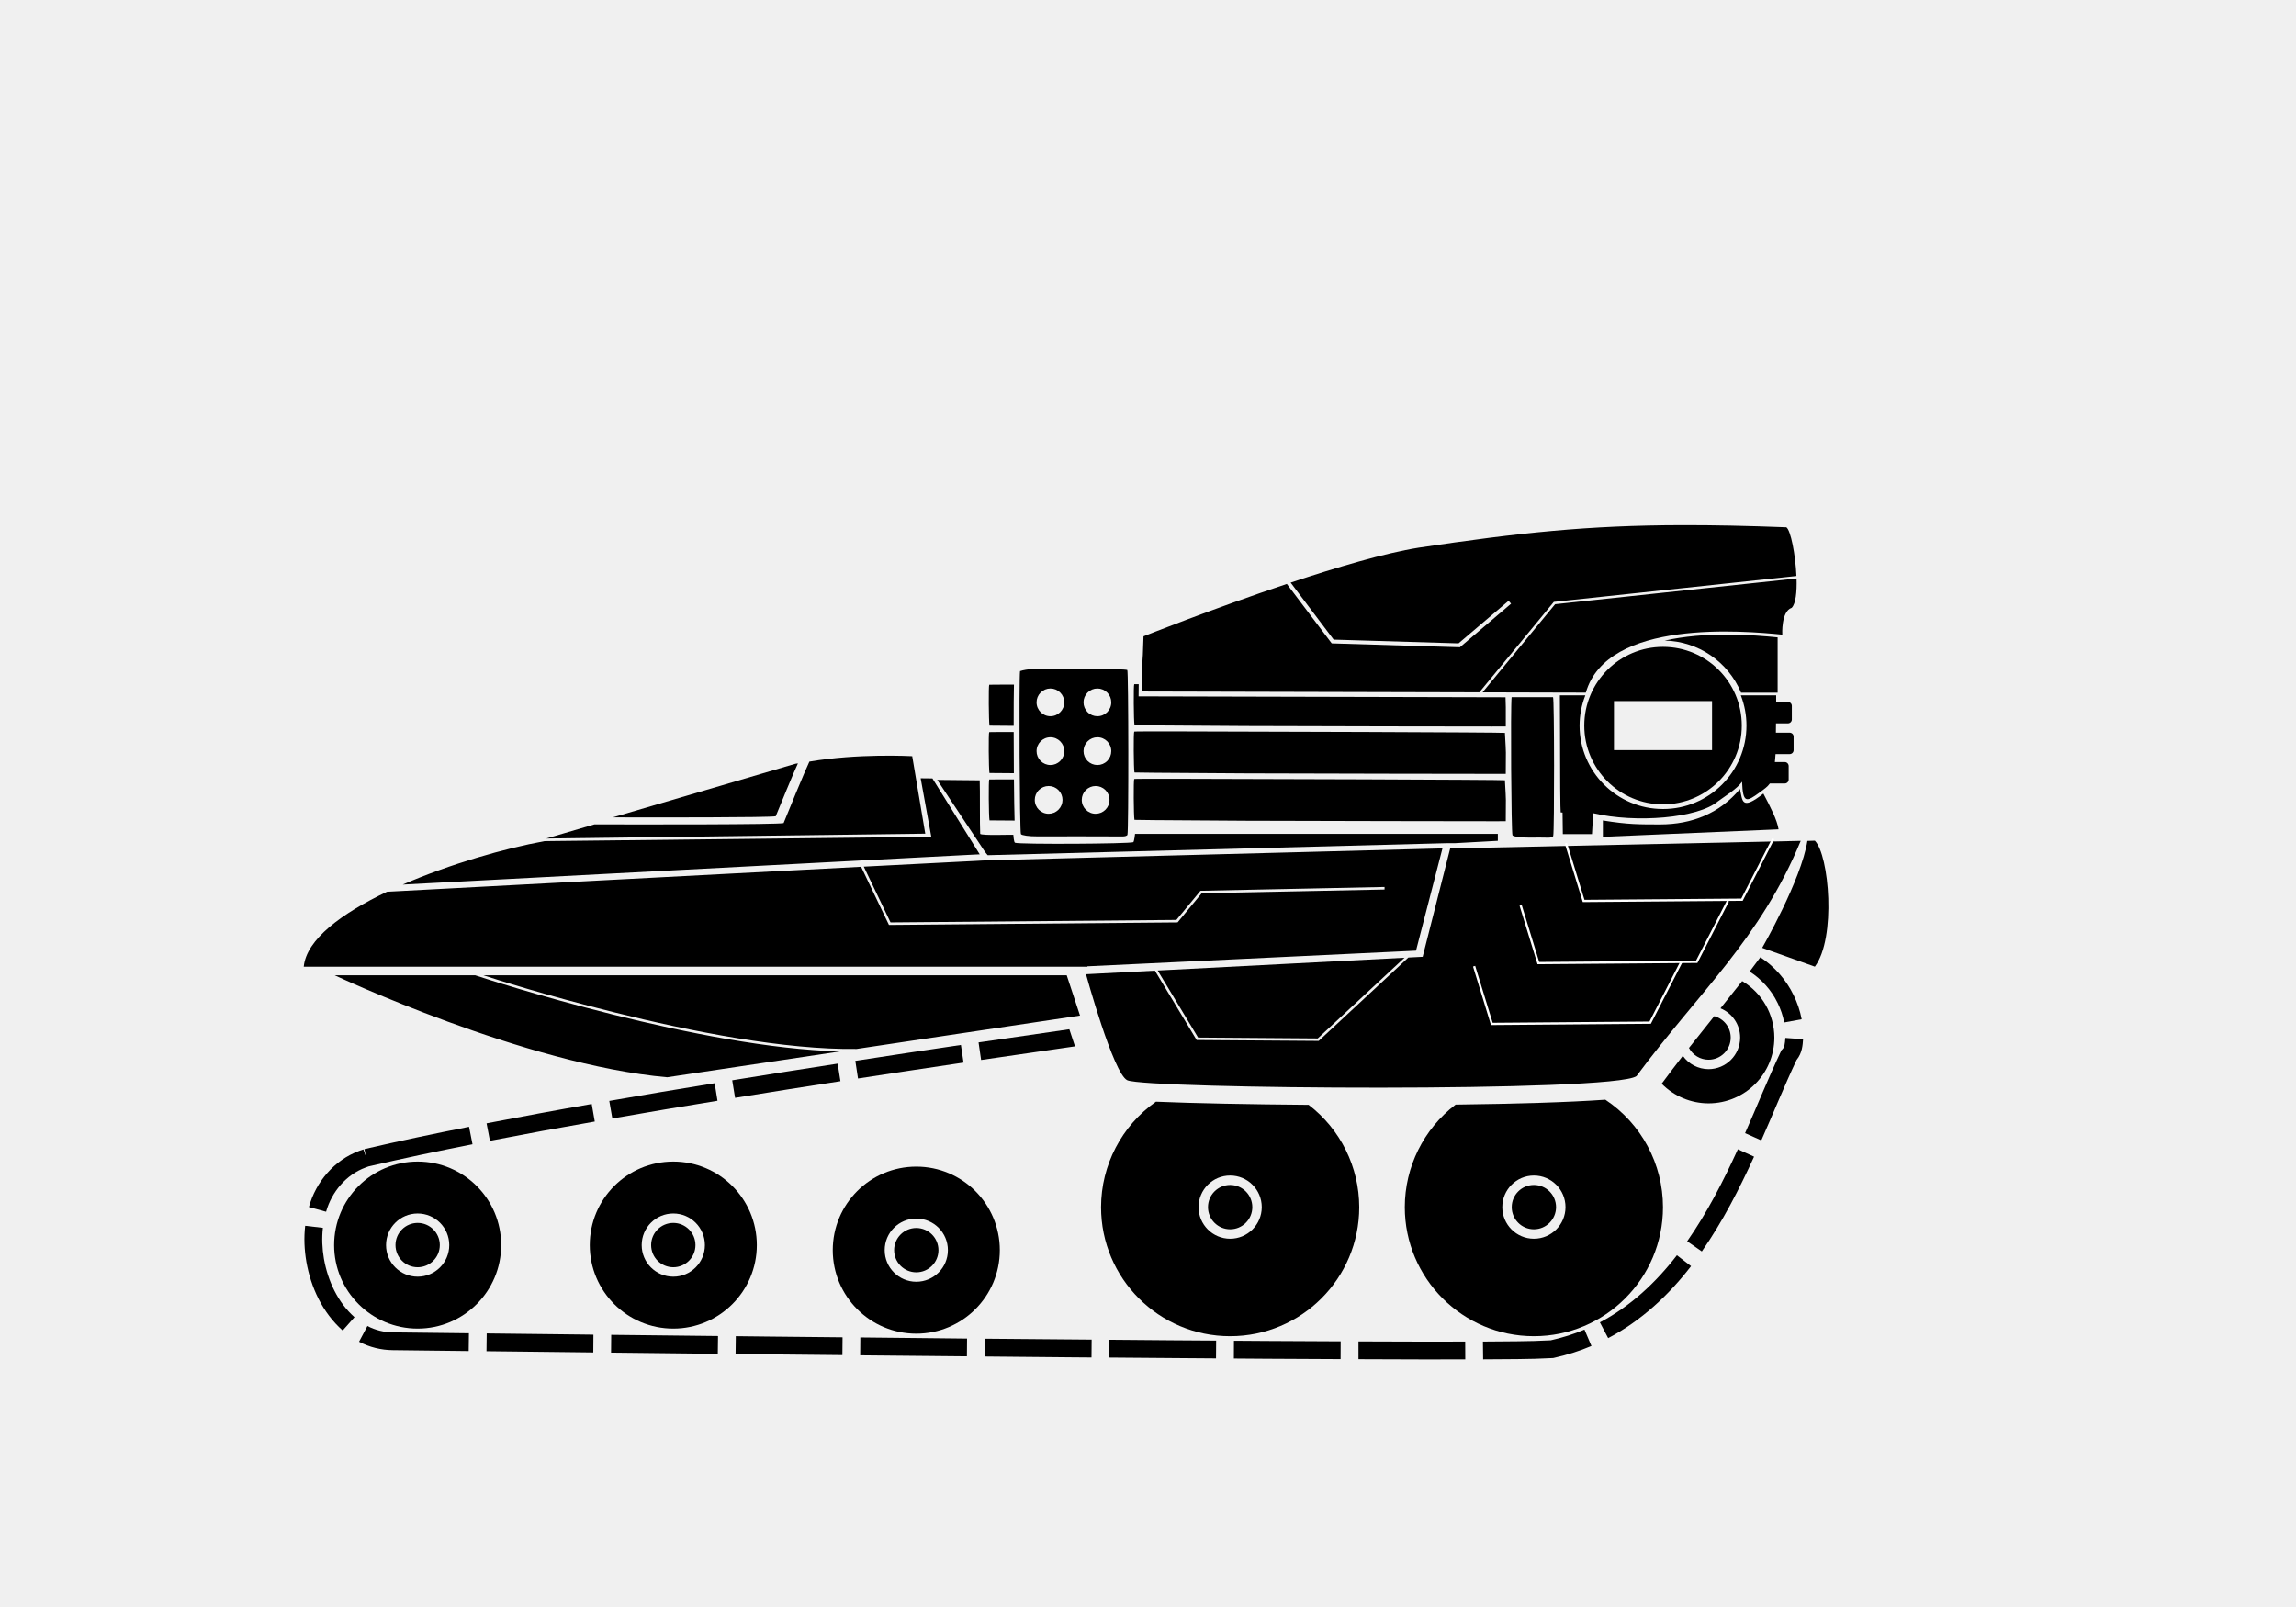
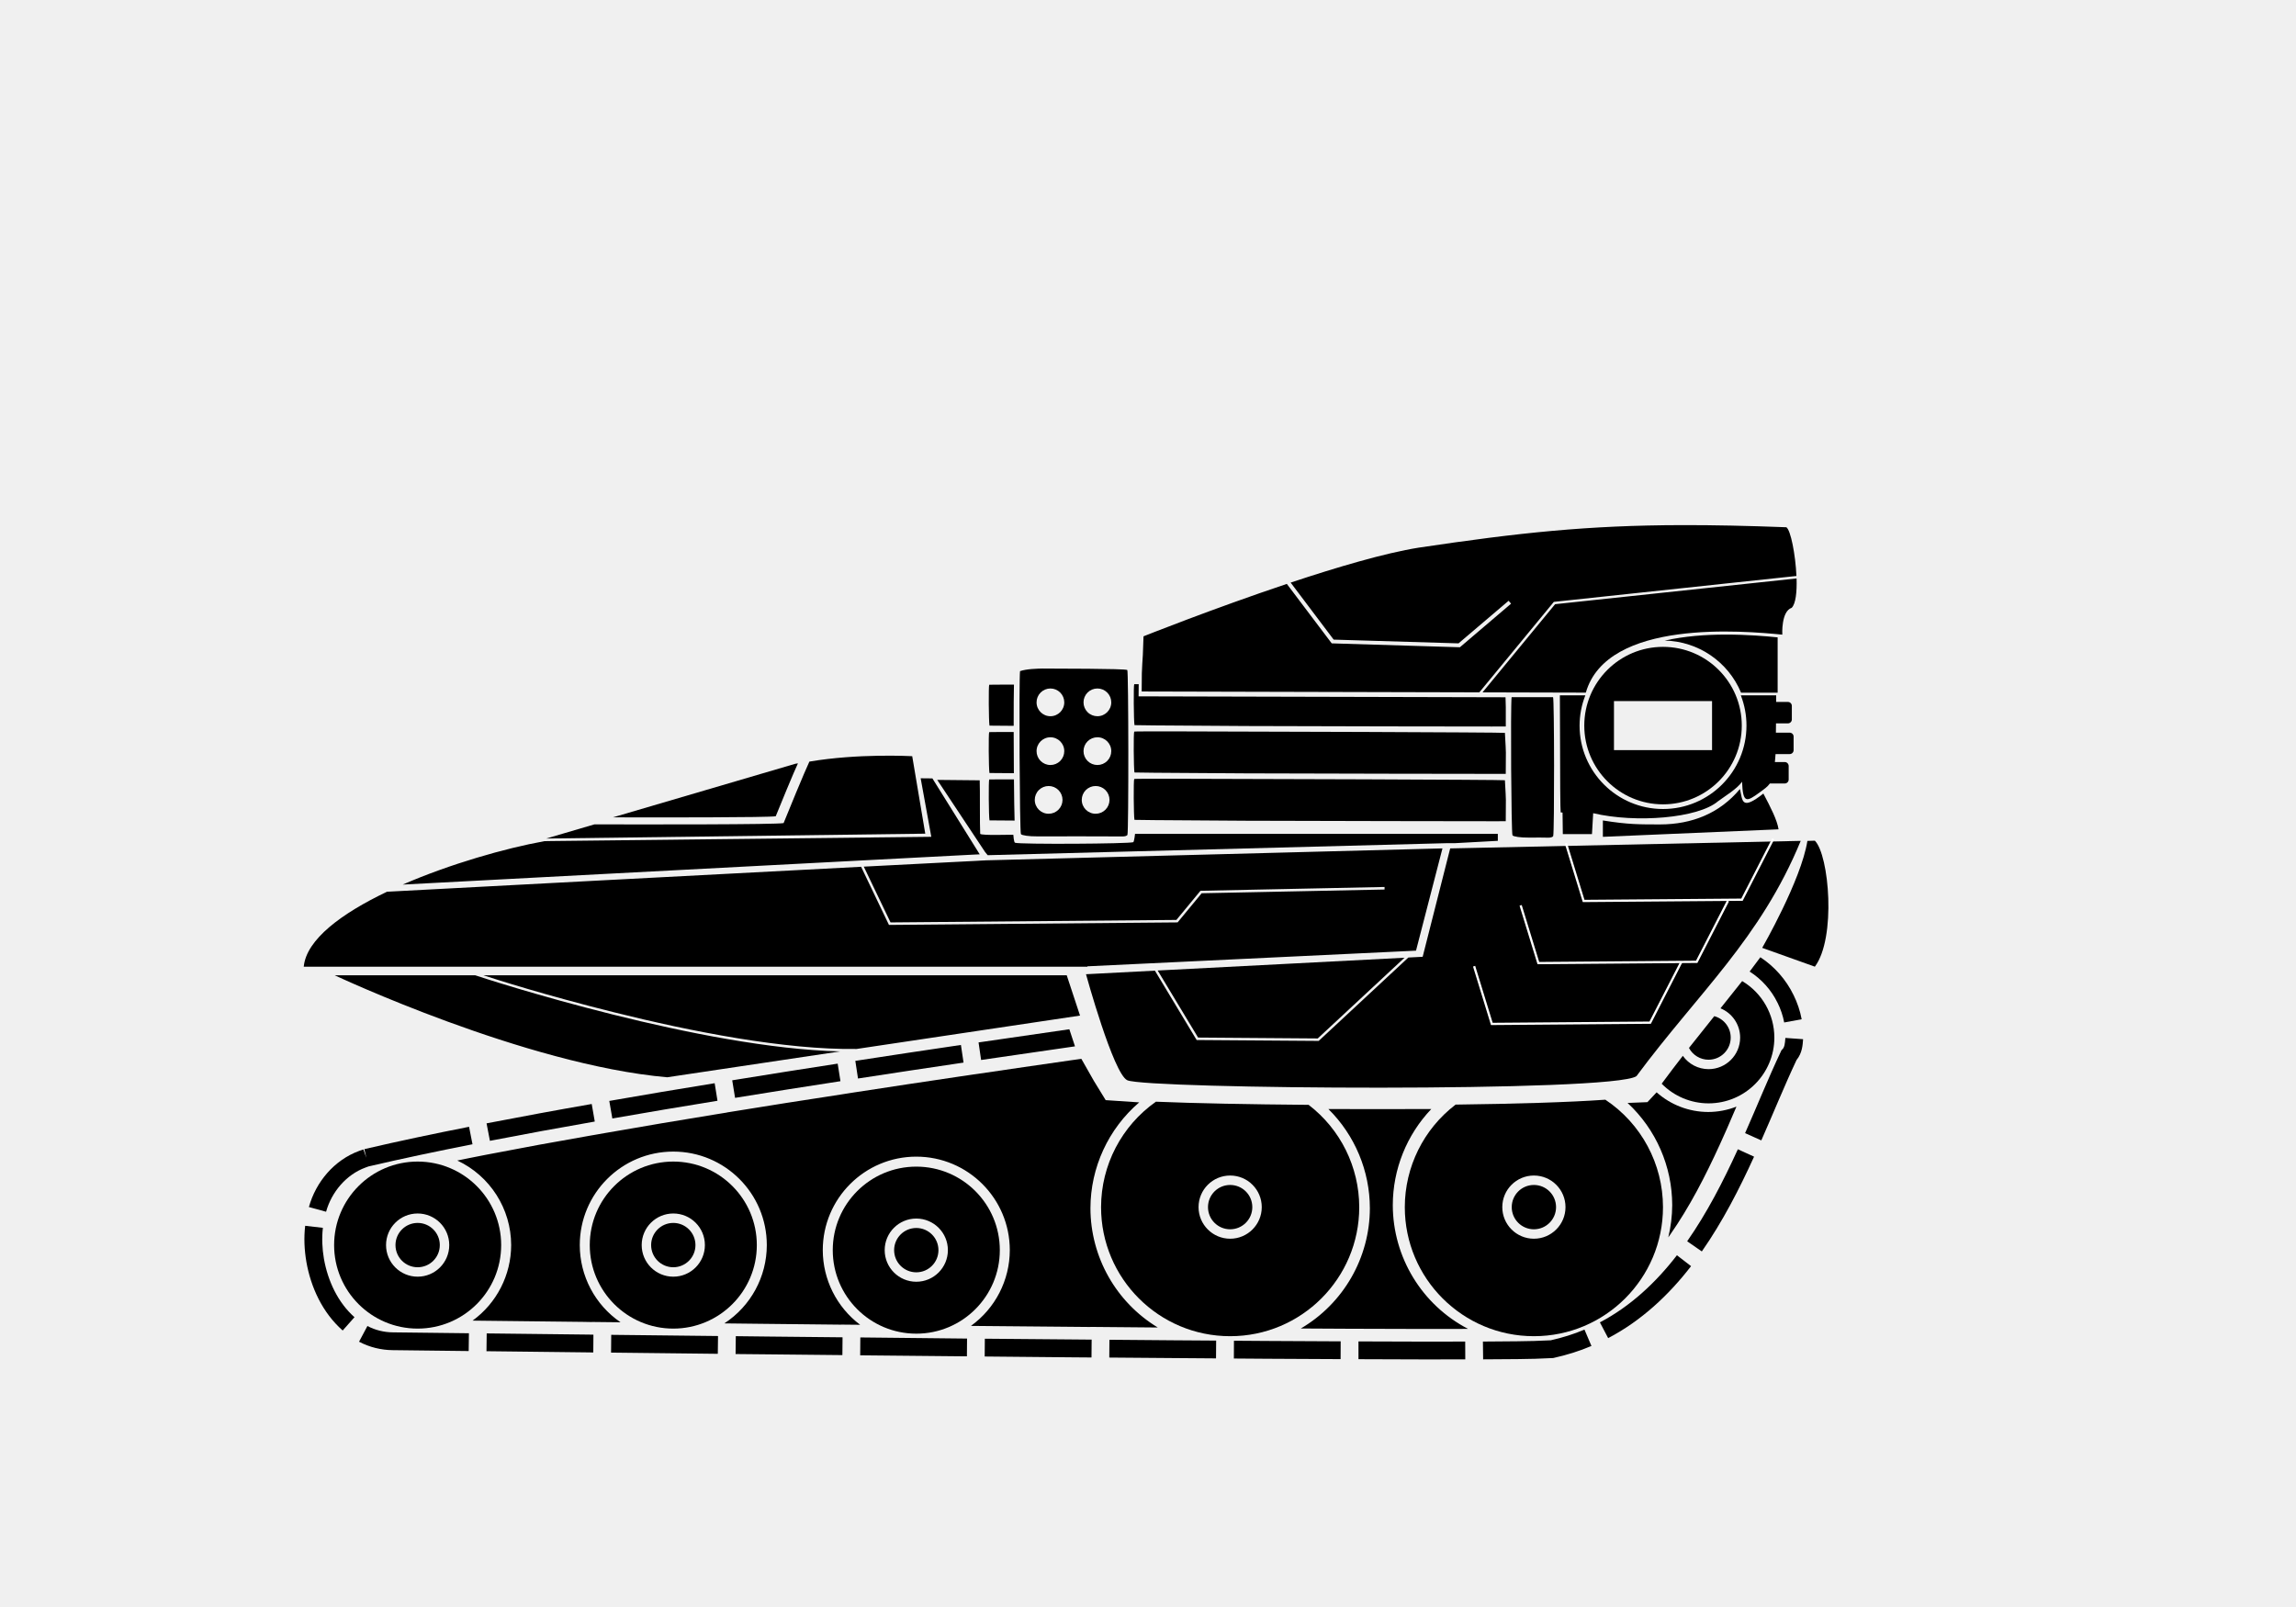
<svg xmlns="http://www.w3.org/2000/svg" width="60mm" height="42mm" viewBox="0 0 60 42" version="1.1" id="svg8">
  <defs id="defs2" />
  <g id="layer1" transform="translate(0,-255)">
+     <path style="opacity:1;vector-effect:none;fill:#000000;fill-opacity:1;fill-rule:nonzero;stroke:none;stroke-width:0.156;stroke-linecap:round;stroke-linejoin:miter;stroke-miterlimit:4;stroke-dasharray:none;stroke-dashoffset:0;stroke-opacity:1" d="M 106.803 104.592 L 105.785 104.734 C 102.696 105.175 99.609 105.628 96.521 106.084 L 96.094 106.143 L 95.207 106.277 L 94.787 106.336 C 91.317 106.845 87.843 107.375 84.371 107.908 L 83.943 107.975 L 83.057 108.115 L 77.609 108.957 L 71.807 109.887 L 71.807 109.895 L 70.5 110.107 C 67.035 110.673 63.582 111.248 60.137 111.857 L 59.701 111.932 L 58.83 112.086 L 58.395 112.16 C 54.947 112.759 51.506 113.392 48.066 114.057 L 47.646 114.139 L 46.346 114.396 C 45.952 114.474 45.56 114.558 45.166 114.637 A 9.237 9.237 0 0 1 50.486 122.99 A 9.237 9.237 0 0 1 46.676 130.451 L 57.641 130.576 L 58.482 130.592 L 58.482 130.584 L 61.289 130.615 A 9.237 9.237 0 0 1 57.264 122.99 A 9.237 9.237 0 0 1 66.5 113.754 A 9.237 9.237 0 0 1 75.736 122.99 A 9.237 9.237 0 0 1 71.541 130.725 L 75.312 130.768 L 83.086 130.85 L 83.086 130.844 L 84.957 130.863 A 9.237 9.237 0 0 1 81.264 123.49 A 9.237 9.237 0 0 1 90.5 114.254 A 9.237 9.237 0 0 1 99.736 123.49 A 9.237 9.237 0 0 1 95.895 130.973 L 105.439 131.059 L 107.689 131.08 L 107.689 131.072 L 114.355 131.131 A 13.799 13.799 0 0 1 107.701 119.346 A 13.799 13.799 0 0 1 112.518 108.893 L 109.207 108.672 L 108.031 106.754 C 107.429 105.676 107.154 105.204 106.803 104.592 z M 163.621 107.9 L 162.713 108.871 L 160.752 108.949 A 13.799 13.799 0 0 1 165.162 119.037 A 13.799 13.799 0 0 1 164.773 122.227 L 164.98 121.932 C 166.879 119.212 168.436 116.185 169.867 113.051 L 170.037 112.674 L 170.576 111.471 C 170.89 110.764 171.197 110.033 171.506 109.312 A 7.678 7.678 0 0 1 168.711 109.842 A 7.678 7.678 0 0 1 163.621 107.9 z M 141.367 109.549 C 138.038 109.569 134.53 109.56 131.203 109.551 A 13.799 13.799 0 0 1 135.299 119.346 A 13.799 13.799 0 0 1 128.48 131.229 L 133.164 131.254 L 140.361 131.275 L 145.004 131.27 A 13.799 13.799 0 0 1 137.564 119.037 A 13.799 13.799 0 0 1 141.367 109.549 z " transform="matrix(0.2645833,0,0,0.2645833,0,255)" id="path841" />
    <path style="opacity:1;vector-effect:none;fill:#000000;fill-opacity:1;fill-rule:nonzero;stroke:none;stroke-width:0.158;stroke-linecap:round;stroke-linejoin:miter;stroke-miterlimit:4;stroke-dasharray:none;stroke-dashoffset:0;stroke-opacity:1" d="m 45.469,275.621 c -0.527,0.633 -1.249,0.925 -2.088,0.926 -0.529,-10e-4 -0.824,0.005 -1.494,-0.104 v 0.428 l 4.591,-0.196 c -0.036,-0.242 -0.209,-0.578 -0.397,-0.935 -0.582,0.46 -0.542,0.183 -0.612,-0.119 z m -19.868,-0.227 -1.109,-0.011 1.249,1.883 0.069,0.085 11.994,-0.314 0.203,5.1e-4 1.135,-0.062 v -0.182 h -9.481 c 0,0 -0.018,0.182 -0.044,0.217 -0.102,0.044 -2.975,0.061 -3.092,0.015 -0.032,-0.009 -0.044,-0.208 -0.044,-0.208 -0.091,-0.006 -0.801,0.024 -0.866,-0.023 -0.014,-0.218 -0.002,-1.181 -0.013,-1.399 z m 21.505,2.243 -10e-4,0.011 h 10e-4 z" id="rect1398-5-7" />
-     <path style="opacity:1;vector-effect:none;fill:#000000;fill-opacity:1;fill-rule:nonzero;stroke:none;stroke-width:0.624;stroke-linecap:round;stroke-linejoin:miter;stroke-miterlimit:4;stroke-dasharray:none;stroke-dashoffset:0;stroke-opacity:1" d="M 41.25 114.74 A 8.25 8.25 0 0 0 33 122.99 A 8.25 8.25 0 0 0 41.25 131.24 A 8.25 8.25 0 0 0 49.5 122.99 A 8.25 8.25 0 0 0 41.25 114.74 z M 41.25 119.869 A 3.121 3.121 0 0 1 44.371 122.99 A 3.121 3.121 0 0 1 41.25 126.111 A 3.121 3.121 0 0 1 38.129 122.99 A 3.121 3.121 0 0 1 41.25 119.869 z M 41.25 120.801 A 2.19 2.19 0 0 0 39.061 122.99 A 2.19 2.19 0 0 0 41.25 125.18 A 2.19 2.19 0 0 0 43.439 122.99 A 2.19 2.19 0 0 0 41.25 120.801 z " transform="matrix(0.2645833,0,0,0.2645833,0,255)" id="path840" />
+     <path style="opacity:1;vector-effect:none;fill:#000000;fill-opacity:1;fill-rule:nonzero;stroke:none;stroke-width:0.624;stroke-linecap:round;stroke-linejoin:miter;stroke-miterlimit:4;stroke-dasharray:none;stroke-dashoffset:0;stroke-opacity:1" d="M 41.25 114.74 A 8.25 8.25 0 0 0 33 122.99 A 8.25 8.25 0 0 0 41.25 131.24 A 8.25 8.25 0 0 0 49.5 122.99 A 8.25 8.25 0 0 0 41.25 114.74 z M 41.25 119.869 A 3.121 3.121 0 0 1 44.371 122.99 A 3.121 3.121 0 0 1 41.25 126.111 A 3.121 3.121 0 0 1 38.129 122.99 A 3.121 3.121 0 0 1 41.25 119.869 z M 41.25 120.801 A 2.19 2.19 0 0 0 39.061 122.99 A 2.19 2.19 0 0 0 41.25 125.18 A 2.19 2.19 0 0 0 43.439 122.99 A 2.19 2.19 0 0 0 41.25 120.801 z " id="path840" transform="matrix(0.2645833,0,0,0.2645833,0,255)" />
    <path style="opacity:1;vector-effect:none;fill:#000000;fill-opacity:1;fill-rule:nonzero;stroke:none;stroke-width:0.624;stroke-linecap:round;stroke-linejoin:miter;stroke-miterlimit:4;stroke-dasharray:none;stroke-dashoffset:0;stroke-opacity:1" d="M 66.5 114.74 A 8.25 8.25 0 0 0 58.25 122.99 A 8.25 8.25 0 0 0 66.5 131.24 A 8.25 8.25 0 0 0 74.75 122.99 A 8.25 8.25 0 0 0 66.5 114.74 z M 66.5 119.869 A 3.121 3.121 0 0 1 69.621 122.99 A 3.121 3.121 0 0 1 66.5 126.111 A 3.121 3.121 0 0 1 63.379 122.99 A 3.121 3.121 0 0 1 66.5 119.869 z M 66.5 120.801 A 2.19 2.19 0 0 0 64.311 122.99 A 2.19 2.19 0 0 0 66.5 125.18 A 2.19 2.19 0 0 0 68.689 122.99 A 2.19 2.19 0 0 0 66.5 120.801 z " transform="matrix(0.2645833,0,0,0.2645833,0,255)" id="path840-3" />
    <path style="opacity:1;vector-effect:none;fill:#000000;fill-opacity:1;fill-rule:nonzero;stroke:none;stroke-width:0.624;stroke-linecap:round;stroke-linejoin:miter;stroke-miterlimit:4;stroke-dasharray:none;stroke-dashoffset:0;stroke-opacity:1" d="M 90.5 115.24 A 8.25 8.25 0 0 0 82.25 123.49 A 8.25 8.25 0 0 0 90.5 131.74 A 8.25 8.25 0 0 0 98.75 123.49 A 8.25 8.25 0 0 0 90.5 115.24 z M 90.5 120.369 A 3.121 3.121 0 0 1 93.621 123.49 A 3.121 3.121 0 0 1 90.5 126.611 A 3.121 3.121 0 0 1 87.379 123.49 A 3.121 3.121 0 0 1 90.5 120.369 z M 90.5 121.301 A 2.19 2.19 0 0 0 88.311 123.49 A 2.19 2.19 0 0 0 90.5 125.68 A 2.19 2.19 0 0 0 92.689 123.49 A 2.19 2.19 0 0 0 90.5 121.301 z " transform="matrix(0.2645833,0,0,0.2645833,0,255)" id="path840-6" />
    <path style="opacity:1;vector-effect:none;fill:#000000;fill-opacity:1;fill-rule:nonzero;stroke:none;stroke-width:0.964;stroke-linecap:round;stroke-linejoin:miter;stroke-miterlimit:4;stroke-dasharray:none;stroke-dashoffset:0;stroke-opacity:1" d="M 114.17 108.826 A 12.75 12.75 0 0 0 108.75 119.24 A 12.75 12.75 0 0 0 121.5 131.99 A 12.75 12.75 0 0 0 134.25 119.24 A 12.75 12.75 0 0 0 129.25 109.137 C 123.432 109.089 117.983 108.986 114.17 108.826 z M 121.5 116.119 A 3.121 3.121 0 0 1 124.621 119.24 A 3.121 3.121 0 0 1 121.5 122.361 A 3.121 3.121 0 0 1 118.379 119.24 A 3.121 3.121 0 0 1 121.5 116.119 z M 121.5 117.051 A 2.19 2.19 0 0 0 119.311 119.24 A 2.19 2.19 0 0 0 121.5 121.43 A 2.19 2.19 0 0 0 123.689 119.24 A 2.19 2.19 0 0 0 121.5 117.051 z " transform="matrix(0.2645833,0,0,0.2645833,0,255)" id="path840-7" />
    <path style="opacity:1;vector-effect:none;fill:#000000;fill-opacity:1;fill-rule:nonzero;stroke:none;stroke-width:0.964;stroke-linecap:round;stroke-linejoin:miter;stroke-miterlimit:4;stroke-dasharray:none;stroke-dashoffset:0;stroke-opacity:1" d="M 158.557 108.629 C 154.907 108.888 149.607 109.04 143.768 109.113 A 12.75 12.75 0 0 0 138.75 119.24 A 12.75 12.75 0 0 0 151.5 131.99 A 12.75 12.75 0 0 0 164.25 119.24 A 12.75 12.75 0 0 0 158.557 108.629 z M 151.5 116.119 A 3.121 3.121 0 0 1 154.621 119.24 A 3.121 3.121 0 0 1 151.5 122.361 A 3.121 3.121 0 0 1 148.379 119.24 A 3.121 3.121 0 0 1 151.5 116.119 z M 151.5 117.051 A 2.19 2.19 0 0 0 149.311 119.24 A 2.19 2.19 0 0 0 151.5 121.43 A 2.19 2.19 0 0 0 153.689 119.24 A 2.19 2.19 0 0 0 151.5 117.051 z " transform="matrix(0.2645833,0,0,0.2645833,0,255)" id="path840-7-3" />
    <path style="opacity:1;vector-effect:none;fill:#000000;fill-opacity:1;fill-rule:nonzero;stroke:none;stroke-width:0.491;stroke-linecap:round;stroke-linejoin:miter;stroke-miterlimit:4;stroke-dasharray:none;stroke-dashoffset:0;stroke-opacity:1" d="M 172.072 96.912 C 171.376 97.799 170.645 98.706 169.928 99.602 A 3.121 3.121 0 0 1 171.871 102.49 A 3.121 3.121 0 0 1 168.75 105.611 A 3.121 3.121 0 0 1 166.209 104.295 C 165.517 105.187 164.82 106.101 164.121 107.049 A 6.5 6.5 0 0 0 168.75 108.99 A 6.5 6.5 0 0 0 175.25 102.49 A 6.5 6.5 0 0 0 172.072 96.912 z M 169.316 100.377 C 168.492 101.399 167.66 102.446 166.816 103.516 A 2.19 2.19 0 0 0 168.75 104.68 A 2.19 2.19 0 0 0 170.939 102.49 A 2.19 2.19 0 0 0 169.316 100.377 z " transform="matrix(0.2645833,0,0,0.2645833,0,255)" id="path840-6-5" />
-     <path style="color:#000000;font-style:normal;font-variant:normal;font-weight:normal;font-stretch:normal;font-size:medium;line-height:normal;font-family:sans-serif;font-variant-ligatures:normal;font-variant-position:normal;font-variant-caps:normal;font-variant-numeric:normal;font-variant-alternates:normal;font-feature-settings:normal;text-indent:0;text-align:start;text-decoration:none;text-decoration-line:none;text-decoration-style:solid;text-decoration-color:#000000;letter-spacing:normal;word-spacing:normal;text-transform:none;writing-mode:lr-tb;direction:ltr;text-orientation:mixed;dominant-baseline:auto;baseline-shift:baseline;text-anchor:start;white-space:normal;shape-padding:0;clip-rule:nonzero;display:inline;overflow:visible;visibility:visible;opacity:1;isolation:auto;mix-blend-mode:normal;color-interpolation:sRGB;color-interpolation-filters:linearRGB;solid-color:#000000;solid-opacity:1;vector-effect:none;fill:#000000;fill-opacity:1;fill-rule:nonzero;stroke:none;stroke-width:1.757;stroke-linecap:butt;stroke-linejoin:miter;stroke-miterlimit:4;stroke-dasharray:10.545, 1.757;stroke-dashoffset:0;stroke-opacity:1;color-rendering:auto;image-rendering:auto;shape-rendering:auto;text-rendering:auto;enable-background:accumulate" d="M 173.867 94.557 C 173.517 95.028 173.167 95.505 172.809 95.971 C 173.975 96.711 174.954 97.795 175.557 99.043 L 175.557 99.051 L 175.564 99.051 C 175.873 99.678 176.098 100.334 176.221 101 L 177.947 100.682 C 177.792 99.837 177.51 99.033 177.143 98.283 L 177.137 98.275 C 176.413 96.781 175.267 95.474 173.867 94.557 z M 105.617 101.67 C 102.627 102.097 99.638 102.529 96.65 102.971 L 96.902 104.705 C 99.992 104.248 103.082 103.8 106.174 103.359 C 105.975 102.778 105.802 102.251 105.617 101.67 z M 176.338 102.527 C 176.295 103.113 176.252 103.432 176.059 103.635 L 175.955 103.738 L 175.896 103.863 C 174.629 106.545 173.538 109.274 172.359 111.932 L 173.961 112.648 C 175.144 109.982 176.222 107.296 177.441 104.707 C 178.014 104.012 178.048 103.192 178.088 102.652 L 176.338 102.527 z M 94.908 103.221 C 91.427 103.731 87.953 104.259 84.479 104.793 L 84.744 106.535 C 88.218 106.002 91.693 105.473 95.168 104.963 L 94.908 103.221 z M 82.736 105.066 L 77.701 105.85 L 72.32 106.713 L 72.602 108.447 L 77.982 107.584 L 83.01 106.801 L 82.736 105.066 z M 70.586 107 C 67.115 107.566 63.645 108.137 60.178 108.75 L 60.48 110.484 C 63.936 109.873 67.398 109.3 70.865 108.734 L 70.586 107 z M 58.443 109.053 C 54.974 109.656 51.512 110.298 48.057 110.965 L 48.389 112.691 C 51.835 112.026 55.287 111.388 58.744 110.787 L 58.443 109.053 z M 46.328 111.305 C 42.873 111.985 39.423 112.71 35.986 113.512 L 36.186 114.367 L 35.891 113.541 L 35.484 113.682 C 33.007 114.591 31.194 116.756 30.51 119.232 L 32.207 119.697 C 32.748 117.742 34.209 116.024 36.09 115.334 L 36.385 115.225 C 36.395 115.222 36.404 115.221 36.414 115.217 C 39.814 114.424 43.236 113.707 46.668 113.031 L 46.328 111.305 z M 171.645 113.525 C 170.197 116.696 168.606 119.794 166.639 122.613 L 168.086 123.617 C 170.145 120.667 171.777 117.474 173.246 114.256 L 171.645 113.525 z M 30.141 121.084 C 30.004 122.272 30.059 123.469 30.258 124.629 L 30.258 124.637 C 30.701 127.156 31.842 129.657 33.846 131.428 L 35.012 130.113 C 33.38 128.671 32.38 126.539 31.992 124.334 C 31.819 123.321 31.776 122.289 31.891 121.285 L 30.141 121.084 z M 165.627 123.994 C 163.548 126.696 161.001 129.064 158.018 130.623 L 158.836 132.18 C 162.1 130.473 164.824 127.928 167.023 125.07 L 165.627 123.994 z M 36.289 130.984 L 35.463 132.535 C 36.491 133.078 37.644 133.361 38.799 133.369 L 46.291 133.457 L 46.314 131.699 L 38.822 131.611 C 37.944 131.608 37.06 131.391 36.289 130.984 z M 156.496 131.338 C 155.432 131.792 154.306 132.136 153.166 132.395 C 150.965 132.518 148.727 132.491 146.465 132.52 L 146.486 134.277 C 148.742 134.251 151.03 134.283 153.344 134.15 L 153.418 134.143 L 153.484 134.129 C 154.742 133.848 155.987 133.466 157.184 132.955 L 156.496 131.338 z M 48.07 131.715 L 48.049 133.473 L 58.176 133.59 L 58.598 133.598 L 58.611 131.84 L 58.199 131.832 L 48.07 131.715 z M 60.369 131.855 L 60.354 133.611 L 70.896 133.73 L 70.918 131.973 L 60.369 131.855 z M 72.674 131.988 L 72.652 133.752 L 75.863 133.783 L 83.201 133.857 L 83.217 132.1 L 75.879 132.025 L 72.674 131.988 z M 84.973 132.113 L 84.959 133.879 L 95.5 133.98 L 95.514 132.225 L 84.973 132.113 z M 97.271 132.238 L 97.256 133.996 L 105.988 134.078 L 107.805 134.092 L 107.82 132.328 L 106.004 132.312 L 97.271 132.238 z M 109.576 132.342 L 109.562 134.1 L 115.852 134.15 L 120.104 134.182 L 120.117 132.424 L 115.865 132.395 L 109.576 132.342 z M 121.875 132.438 L 121.867 134.195 L 125.152 134.219 L 132.408 134.256 L 132.416 132.498 L 125.168 132.461 L 121.875 132.438 z M 134.174 132.506 L 134.174 134.262 L 140.943 134.285 L 144.723 134.277 L 144.715 132.52 L 140.941 132.527 L 134.174 132.506 z " transform="matrix(0.2645833,0,0,0.2645833,0,255)" id="path911" />
+     <path style="color:#000000;font-style:normal;font-variant:normal;font-weight:normal;font-stretch:normal;font-size:medium;line-height:normal;font-family:sans-serif;font-variant-ligatures:normal;font-variant-position:normal;font-variant-caps:normal;font-variant-numeric:normal;font-variant-alternates:normal;font-feature-settings:normal;text-indent:0;text-align:start;text-decoration:none;text-decoration-line:none;text-decoration-style:solid;text-decoration-color:#000000;letter-spacing:normal;word-spacing:normal;text-transform:none;writing-mode:lr-tb;direction:ltr;text-orientation:mixed;dominant-baseline:auto;baseline-shift:baseline;text-anchor:start;white-space:normal;shape-padding:0;clip-rule:nonzero;display:inline;overflow:visible;visibility:visible;opacity:1;isolation:auto;mix-blend-mode:normal;color-interpolation:sRGB;color-interpolation-filters:linearRGB;solid-color:#000000;solid-opacity:1;vector-effect:none;fill:#000000;fill-opacity:1;fill-rule:nonzero;stroke:none;stroke-width:1.757;stroke-linecap:butt;stroke-linejoin:miter;stroke-miterlimit:4;stroke-dasharray:10.545, 1.757;stroke-dashoffset:0;stroke-opacity:1;color-rendering:auto;image-rendering:auto;shape-rendering:auto;text-rendering:auto;enable-background:accumulate" d="M 173.867 94.557 C 173.517 95.028 173.167 95.505 172.809 95.971 C 173.975 96.711 174.954 97.795 175.557 99.043 L 175.557 99.051 L 175.564 99.051 C 175.873 99.678 176.098 100.334 176.221 101 L 177.947 100.682 C 177.792 99.837 177.51 99.033 177.143 98.283 L 177.137 98.275 C 176.413 96.781 175.267 95.474 173.867 94.557 z M 105.617 101.67 C 102.627 102.097 99.638 102.529 96.65 102.971 L 96.902 104.705 C 99.992 104.248 103.082 103.8 106.174 103.359 C 105.975 102.778 105.802 102.251 105.617 101.67 z M 176.338 102.527 C 176.295 103.113 176.252 103.432 176.059 103.635 L 175.955 103.738 L 175.896 103.863 C 174.629 106.545 173.538 109.274 172.359 111.932 L 173.961 112.648 C 175.144 109.982 176.222 107.296 177.441 104.707 C 178.014 104.012 178.048 103.192 178.088 102.652 L 176.338 102.527 z M 94.908 103.221 C 91.427 103.731 87.953 104.259 84.479 104.793 L 84.744 106.535 C 88.218 106.002 91.693 105.473 95.168 104.963 L 94.908 103.221 z M 82.736 105.066 L 77.701 105.85 L 72.32 106.713 L 72.602 108.447 L 77.982 107.584 L 83.01 106.801 L 82.736 105.066 z M 70.586 107 C 67.115 107.566 63.645 108.137 60.178 108.75 L 60.48 110.484 C 63.936 109.873 67.398 109.3 70.865 108.734 L 70.586 107 z M 58.443 109.053 C 54.974 109.656 51.512 110.298 48.057 110.965 L 48.389 112.691 C 51.835 112.026 55.287 111.388 58.744 110.787 L 58.443 109.053 z M 46.328 111.305 C 42.873 111.985 39.423 112.71 35.986 113.512 L 36.186 114.367 L 35.891 113.541 L 35.484 113.682 C 33.007 114.591 31.194 116.756 30.51 119.232 L 32.207 119.697 C 32.748 117.742 34.209 116.024 36.09 115.334 L 36.385 115.225 C 36.395 115.222 36.404 115.221 36.414 115.217 C 39.814 114.424 43.236 113.707 46.668 113.031 L 46.328 111.305 z M 171.645 113.525 C 170.197 116.696 168.606 119.794 166.639 122.613 L 168.086 123.617 C 170.145 120.667 171.777 117.474 173.246 114.256 L 171.645 113.525 z M 30.141 121.084 C 30.004 122.272 30.059 123.469 30.258 124.629 L 30.258 124.637 C 30.701 127.156 31.842 129.657 33.846 131.428 L 35.012 130.113 C 33.38 128.671 32.38 126.539 31.992 124.334 C 31.819 123.321 31.776 122.289 31.891 121.285 L 30.141 121.084 z M 165.627 123.994 C 163.548 126.696 161.001 129.064 158.018 130.623 L 158.836 132.18 C 162.1 130.473 164.824 127.928 167.023 125.07 L 165.627 123.994 z M 36.289 130.984 L 35.463 132.535 C 36.491 133.078 37.644 133.361 38.799 133.369 L 46.291 133.457 L 46.314 131.699 L 38.822 131.611 C 37.944 131.608 37.06 131.391 36.289 130.984 z M 156.496 131.338 C 155.432 131.792 154.306 132.136 153.166 132.395 C 150.965 132.518 148.727 132.491 146.465 132.52 L 146.486 134.277 C 148.742 134.251 151.03 134.283 153.344 134.15 L 153.418 134.143 L 153.484 134.129 C 154.742 133.848 155.987 133.466 157.184 132.955 L 156.496 131.338 z M 48.07 131.715 L 48.049 133.473 L 58.176 133.59 L 58.598 133.598 L 58.611 131.84 L 58.199 131.832 L 48.07 131.715 z M 60.369 131.855 L 60.354 133.611 L 70.896 133.73 L 70.918 131.973 L 60.369 131.855 z M 72.674 131.988 L 72.652 133.752 L 75.863 133.783 L 83.201 133.857 L 83.217 132.1 L 75.879 132.025 L 72.674 131.988 z M 84.973 132.113 L 84.959 133.879 L 95.5 133.98 L 95.514 132.225 L 84.973 132.113 z M 97.271 132.238 L 97.256 133.996 L 105.988 134.078 L 107.805 134.092 L 107.82 132.328 L 106.004 132.312 L 97.271 132.238 z M 109.576 132.342 L 109.562 134.1 L 115.852 134.15 L 120.104 134.182 L 120.117 132.424 L 115.865 132.395 L 109.576 132.342 z M 121.875 132.438 L 121.867 134.195 L 125.152 134.219 L 132.408 134.256 L 132.416 132.498 L 125.168 132.461 L 121.875 132.438 z M 134.174 132.506 L 134.174 134.262 L 140.943 134.285 L 144.723 134.277 L 144.715 132.52 L 140.941 132.527 L 134.174 132.506 z " id="path911" transform="matrix(0.2645833,0,0,0.2645833,0,255)" />
    <path style="opacity:1;vector-effect:none;fill:#000000;fill-opacity:1;fill-rule:nonzero;stroke:none;stroke-width:0.691;stroke-linecap:round;stroke-linejoin:miter;stroke-miterlimit:4;stroke-dasharray:none;stroke-dashoffset:0;stroke-opacity:1" d="M 177.854 83.061 L 143.232 83.807 L 140.514 94.512 L 139.102 94.584 L 130.246 102.822 L 118.191 102.734 L 114.068 95.881 L 107.262 96.234 C 107.262 96.234 109.967 106.082 111.342 106.707 C 113.217 107.582 159.381 107.926 161.631 106.301 C 167.775 98.024 173.861 92.747 177.854 83.061 z M 138.721 94.605 L 114.342 95.867 L 118.332 102.49 L 130.15 102.578 L 138.721 94.605 z " transform="matrix(0.2645833,0,0,0.2645833,0,255)" id="rect897" />
    <path style="opacity:1;vector-effect:none;fill:#000000;fill-opacity:1;fill-rule:nonzero;stroke:none;stroke-width:0.624;stroke-linecap:round;stroke-linejoin:miter;stroke-miterlimit:4;stroke-dasharray:none;stroke-dashoffset:0;stroke-opacity:1" d="M 86.723 74.654 C 84.802 74.686 82.314 74.828 79.941 75.232 C 79.592 75.944 77.6 80.759 77.395 81.305 C 76.628 81.457 64.022 81.443 58.707 81.432 L 53.947 82.83 L 91.387 82.35 L 90.098 74.697 C 90.098 74.697 88.717 74.621 86.723 74.654 z " transform="matrix(0.2645833,0,0,0.2645833,0,255)" id="rect921" />
    <path style="opacity:1;vector-effect:none;fill:#000000;fill-opacity:1;fill-rule:nonzero;stroke:none;stroke-width:0.647;stroke-linecap:round;stroke-linejoin:miter;stroke-miterlimit:4;stroke-dasharray:none;stroke-dashoffset:0;stroke-opacity:1" d="M 90.932 76.879 L 91.982 82.66 L 54.447 83.078 L 53.775 83.09 C 49.882 83.794 44.463 85.343 39.775 87.379 C 46.862 87.005 49.601 86.86 59.477 86.34 C 68.811 85.848 78.167 85.357 85.238 84.988 C 88.774 84.804 91.742 84.647 93.846 84.539 C 94.898 84.485 95.733 84.442 96.318 84.412 C 96.509 84.402 96.629 84.398 96.766 84.393 L 92.092 76.891 C 91.753 76.879 91.308 76.886 90.932 76.879 z M 179.25 83.043 L 178.514 83.066 C 177.895 86.956 174.049 93.629 174.049 93.629 L 179.25 95.488 C 181.371 92.66 180.664 84.457 179.25 83.043 z M 142.469 83.805 L 97.301 84.986 L 97.301 84.994 C 97.311 84.994 97.197 84.994 97.035 85.002 C 96.873 85.01 96.64 85.026 96.348 85.041 C 95.763 85.07 94.927 85.112 93.875 85.166 C 91.781 85.273 88.829 85.424 85.314 85.607 L 87.955 91.115 L 116.191 90.871 L 118.568 87.992 L 136.75 87.615 L 136.75 87.867 L 118.686 88.236 L 116.309 91.115 L 87.801 91.365 L 85.051 85.621 C 78.002 85.989 68.767 86.472 59.514 86.959 C 48.843 87.521 45.382 87.706 38.223 88.086 C 33.752 90.219 30.256 92.796 30 95.49 L 107.406 95.49 L 107.396 95.453 L 139.857 93.906 L 142.469 83.805 z " transform="matrix(0.2645833,0,0,0.2645833,0,255)" id="rect892-2-1" />
    <path style="opacity:1;vector-effect:none;fill:#000000;fill-opacity:1;fill-rule:nonzero;stroke:none;stroke-width:0.141;stroke-linecap:round;stroke-linejoin:miter;stroke-miterlimit:4;stroke-dasharray:none;stroke-dashoffset:0;stroke-opacity:1" d="m 20.852,274.951 c -0.021,0.004 -0.042,0.005 -0.063,0.009 l -4.772,1.402 c 1.179,0.003 4.081,0.006 4.255,-0.029 0.047,-0.124 0.508,-1.239 0.58,-1.382 z" id="rect921-7-0" />
    <path style="opacity:1;vector-effect:none;fill:#000000;fill-opacity:1;fill-rule:nonzero;stroke:none;stroke-width:0.597;stroke-linecap:round;stroke-linejoin:miter;stroke-miterlimit:4;stroke-dasharray:none;stroke-dashoffset:0;stroke-opacity:1" d="M 33.057 96.338 C 33.057 96.338 51.839 105.177 65.893 106.414 L 82.984 103.859 C 76.112 103.693 67.639 101.991 60.584 100.23 C 53.025 98.344 47.422 96.5 46.932 96.338 L 33.057 96.338 z M 47.738 96.338 C 49.083 96.775 53.811 98.29 60.643 99.994 C 68.258 101.894 77.525 103.717 84.604 103.617 L 106.672 100.32 L 105.359 96.338 L 47.738 96.338 z " transform="matrix(0.2645833,0,0,0.2645833,0,255)" id="rect985" />
    <path style="opacity:1;vector-effect:none;fill:#000000;fill-opacity:1;fill-rule:nonzero;stroke:none;stroke-width:0.223;stroke-linecap:round;stroke-linejoin:miter;stroke-miterlimit:4;stroke-dasharray:none;stroke-dashoffset:0;stroke-opacity:1" d="m 45.082,271.585 c -0.505,10e-4 -1.063,0.041 -1.579,0.157 a 2.212,2.212 0 0 1 1.995,1.362 h 0.956 v -1.446 c -0.29,-0.029 -0.792,-0.074 -1.371,-0.073 z" id="rect1292-3" />
    <path style="fill:#000000;stroke-width:0.055" d="m 27.259,272.472 c -0.162,0.004 -0.426,0.009 -0.603,0.068 -0.03,0.215 -0.01,4.207 0.023,4.259 0.022,0.035 0.212,0.062 0.423,0.06 0.211,-0.002 2.158,-9.3e-4 2.224,0.002 0.067,0.003 0.128,-0.016 0.137,-0.043 0.033,-0.101 0.029,-4.285 -0.004,-4.307 -0.066,-0.039 -1.914,-0.035 -2.2,-0.038 z m 0.191,0.522 a 0.362,0.362 0 0 1 0.362,0.363 0.362,0.362 0 0 1 -0.362,0.362 0.362,0.362 0 0 1 -0.362,-0.362 0.362,0.362 0 0 1 0.362,-0.363 z m 1.228,0 a 0.362,0.362 0 0 1 0.362,0.363 0.362,0.362 0 0 1 -0.362,0.362 0.362,0.362 0 0 1 -0.363,-0.362 0.362,0.362 0 0 1 0.363,-0.363 z m -1.228,1.275 a 0.362,0.362 0 0 1 0.362,0.362 0.362,0.362 0 0 1 -0.362,0.363 0.362,0.362 0 0 1 -0.362,-0.363 0.362,0.362 0 0 1 0.362,-0.362 z m 1.228,0 a 0.362,0.362 0 0 1 0.362,0.362 0.362,0.362 0 0 1 -0.362,0.363 0.362,0.362 0 0 1 -0.363,-0.363 0.362,0.362 0 0 1 0.363,-0.362 z m -1.275,1.274 a 0.362,0.362 0 0 1 0.363,0.363 0.362,0.362 0 0 1 -0.363,0.362 0.362,0.362 0 0 1 -0.362,-0.362 0.362,0.362 0 0 1 0.362,-0.363 z m 1.228,0 a 0.362,0.362 0 0 1 0.363,0.363 0.362,0.362 0 0 1 -0.363,0.362 0.362,0.362 0 0 1 -0.362,-0.362 0.362,0.362 0 0 1 0.362,-0.363 z" id="path948-3-6" />
    <path style="fill:#000000;stroke-width:0.055" d="m 30.666,275.353 c 1.835,0.002 8.636,0.025 8.661,0.039 0.037,0.671 0.023,0.349 0.022,1.071 l -0.372,4.5e-4 c -0.204,2.5e-4 -4.819,-0.006 -6.415,-0.013 -2.484,-0.012 -2.916,-0.023 -2.916,-0.023 -0.021,-0.107 -0.027,-1.048 -0.006,-1.069 0.004,-0.005 0.414,-0.006 1.025,-0.005 z" id="path948-6-7-9" />
    <path style="fill:#000000;stroke-width:0.055" d="m 30.666,274.115 c 1.835,0.002 8.636,0.025 8.661,0.039 0.037,0.671 0.023,0.349 0.022,1.071 l -0.372,4.5e-4 c -0.204,2.4e-4 -4.819,-0.006 -6.415,-0.013 -2.484,-0.012 -2.916,-0.023 -2.916,-0.023 -0.021,-0.107 -0.027,-1.048 -0.006,-1.069 0.004,-0.005 0.414,-0.006 1.025,-0.005 z" id="path948-6-7-3-1" />
    <path style="fill:#000000;stroke-width:0.055" d="m 29.755,272.881 c -0.035,7.1e-4 -0.114,-3e-5 -0.115,0.001 -0.02,0.021 -0.014,0.963 0.007,1.07 0,0 0.431,0.011 2.916,0.023 1.596,0.007 6.21,0.014 6.415,0.013 l 0.372,-5.3e-4 c 7.94e-4,-0.507 0.002,-0.581 -0.007,-0.764 l -9.589,-0.024 c 0,-0.15 0.001,-0.227 0.003,-0.318 z" id="path948-6-7-5-2" />
    <path style="fill:#000000;stroke-width:0.055" d="m 26.497,272.893 c -0.005,0.245 -0.008,0.586 -0.007,1.077 -0.057,-9.8e-4 -0.632,-0.005 -0.632,-0.005 -0.021,-0.107 -0.027,-1.048 -0.007,-1.069 0.003,-0.003 0.372,-0.002 0.646,-0.003 z m -0.007,1.238 c 7.94e-4,0.376 0.002,0.701 0.005,1.077 -0.058,-9.8e-4 -0.638,-0.005 -0.638,-0.005 -0.021,-0.107 -0.027,-1.048 -0.007,-1.069 0.003,-0.003 0.371,-0.002 0.639,-0.003 z m 0.007,1.238 c 0.004,0.488 0.01,0.828 0.017,1.077 -0.062,-0.001 -0.656,-0.005 -0.656,-0.005 -0.021,-0.107 -0.027,-1.048 -0.007,-1.069 0.003,-0.003 0.372,-0.002 0.646,-0.003 z" id="path948-6-7-2-7" />
    <path style="fill:#000000;stroke-width:0.055" d="m 40.031,273.221 h -0.529 c -0.03,0.215 -0.01,3.558 0.023,3.61 0.022,0.035 0.212,0.062 0.423,0.06 0.211,-0.002 0.438,-9.3e-4 0.504,0.002 0.067,0.003 0.128,-0.016 0.137,-0.043 0.033,-0.101 0.029,-3.606 -0.004,-3.629 z" id="path948" />
    <path style="fill:#000000;stroke-width:0.189" d="M 154.066 68.684 C 154.071 70.099 154.08 70.409 154.08 72.301 C 154.079 76.607 154.11 80.183 154.146 80.248 C 154.149 80.256 154.286 80.256 154.33 80.264 L 154.357 82.395 L 155.797 82.393 L 157.236 82.393 L 157.355 80.328 C 161.548 81.317 167.72 80.836 169.691 79.145 C 170.303 78.687 171.595 77.912 172.059 77.217 C 172.147 79.388 172.489 79.236 173.811 78.266 C 174.255 77.939 174.572 77.729 174.807 77.393 L 176.275 77.393 C 176.491 77.393 176.664 77.218 176.664 77.002 L 176.664 75.666 C 176.664 75.45 176.491 75.275 176.275 75.275 L 175.301 75.275 C 175.322 75.009 175.353 74.824 175.367 74.488 L 176.762 74.488 C 176.978 74.488 177.152 74.316 177.152 74.1 L 177.152 72.762 C 177.152 72.546 176.978 72.373 176.762 72.373 L 175.402 72.373 C 175.406 72.088 175.408 71.729 175.412 71.455 L 176.588 71.455 C 176.804 71.455 176.977 71.28 176.977 71.064 L 176.977 69.729 C 176.977 69.512 176.804 69.338 176.588 69.338 L 175.43 69.338 L 175.43 68.684 L 171.938 68.684 C 172.307 69.636 172.497 70.65 172.496 71.672 C 172.496 76.224 168.806 79.914 164.254 79.914 C 159.702 79.914 156.012 76.224 156.012 71.672 C 156.015 70.649 156.208 69.636 156.582 68.684 L 154.066 68.684 z " transform="matrix(0.2645833,0,0,0.2645833,0,255)" id="path948-9" />
    <path style="opacity:1;vector-effect:none;fill:#000000;fill-opacity:1;fill-rule:nonzero;stroke:none;stroke-width:0.158;stroke-linecap:round;stroke-linejoin:miter;stroke-miterlimit:4;stroke-dasharray:none;stroke-dashoffset:0;stroke-opacity:1" d="m 43.459,271.906 a 2.058,2.058 0 0 0 -2.058,2.058 2.058,2.058 0 0 0 2.058,2.058 2.058,2.058 0 0 0 2.058,-2.058 2.058,2.058 0 0 0 -2.058,-2.058 z m -1.282,1.417 h 2.563 v 1.282 h -2.563 z" id="path1097-3" />
    <path style="opacity:1;vector-effect:none;fill:#000000;fill-opacity:1;fill-rule:nonzero;stroke:none;stroke-width:0.597;stroke-linecap:round;stroke-linejoin:miter;stroke-miterlimit:4;stroke-dasharray:none;stroke-dashoffset:0;stroke-opacity:1" d="M 166.119 51.871 C 156.844 51.89 150.058 52.614 140.115 54.098 C 136.775 54.632 132.052 56.026 127.475 57.549 L 131.723 63.182 L 144.057 63.551 L 149.004 59.344 L 149.246 59.631 L 144.191 63.936 L 131.531 63.551 L 127.098 57.678 C 119.778 60.128 112.943 62.855 112.943 62.855 C 112.856 66.291 112.762 64.906 112.762 68.305 L 146.111 68.389 L 153.469 59.453 L 177.43 56.895 C 177.336 54.767 176.857 52.347 176.434 52.082 C 172.579 51.935 169.211 51.864 166.119 51.871 z M 177.445 57.139 L 153.596 59.682 L 146.426 68.391 L 156.629 68.418 C 158.725 61.105 172.284 62.32 176.035 62.691 C 176.035 62.691 175.902 60.392 176.963 60.039 C 177.364 59.638 177.485 58.467 177.445 57.141 L 177.445 57.139 z " transform="matrix(0.2645833,0,0,0.2645833,0,255)" id="rect1258-4" />
    <path style="fill:none;stroke:#ffffff;stroke-width:0.059;stroke-linecap:butt;stroke-linejoin:miter;stroke-miterlimit:4;stroke-dasharray:none;stroke-opacity:1" d="m 40.921,277.038 0.463,1.509 4.138,-0.033 0.817,-1.592 v 0 0" id="path1833" />
    <path style="fill:none;stroke:#ffffff;stroke-width:0.059;stroke-linecap:butt;stroke-linejoin:miter;stroke-miterlimit:4;stroke-dasharray:none;stroke-opacity:1" d="m 39.738,278.662 0.463,1.509 4.138,-0.033 0.817,-1.592 v 0 0" id="path1833-6" />
    <path style="fill:none;stroke:#ffffff;stroke-width:0.059;stroke-linecap:butt;stroke-linejoin:miter;stroke-miterlimit:4;stroke-dasharray:none;stroke-opacity:1" d="m 38.522,280.252 0.463,1.509 4.138,-0.033 0.817,-1.592 v 0 0" id="path1833-1" />
  </g>
</svg>
